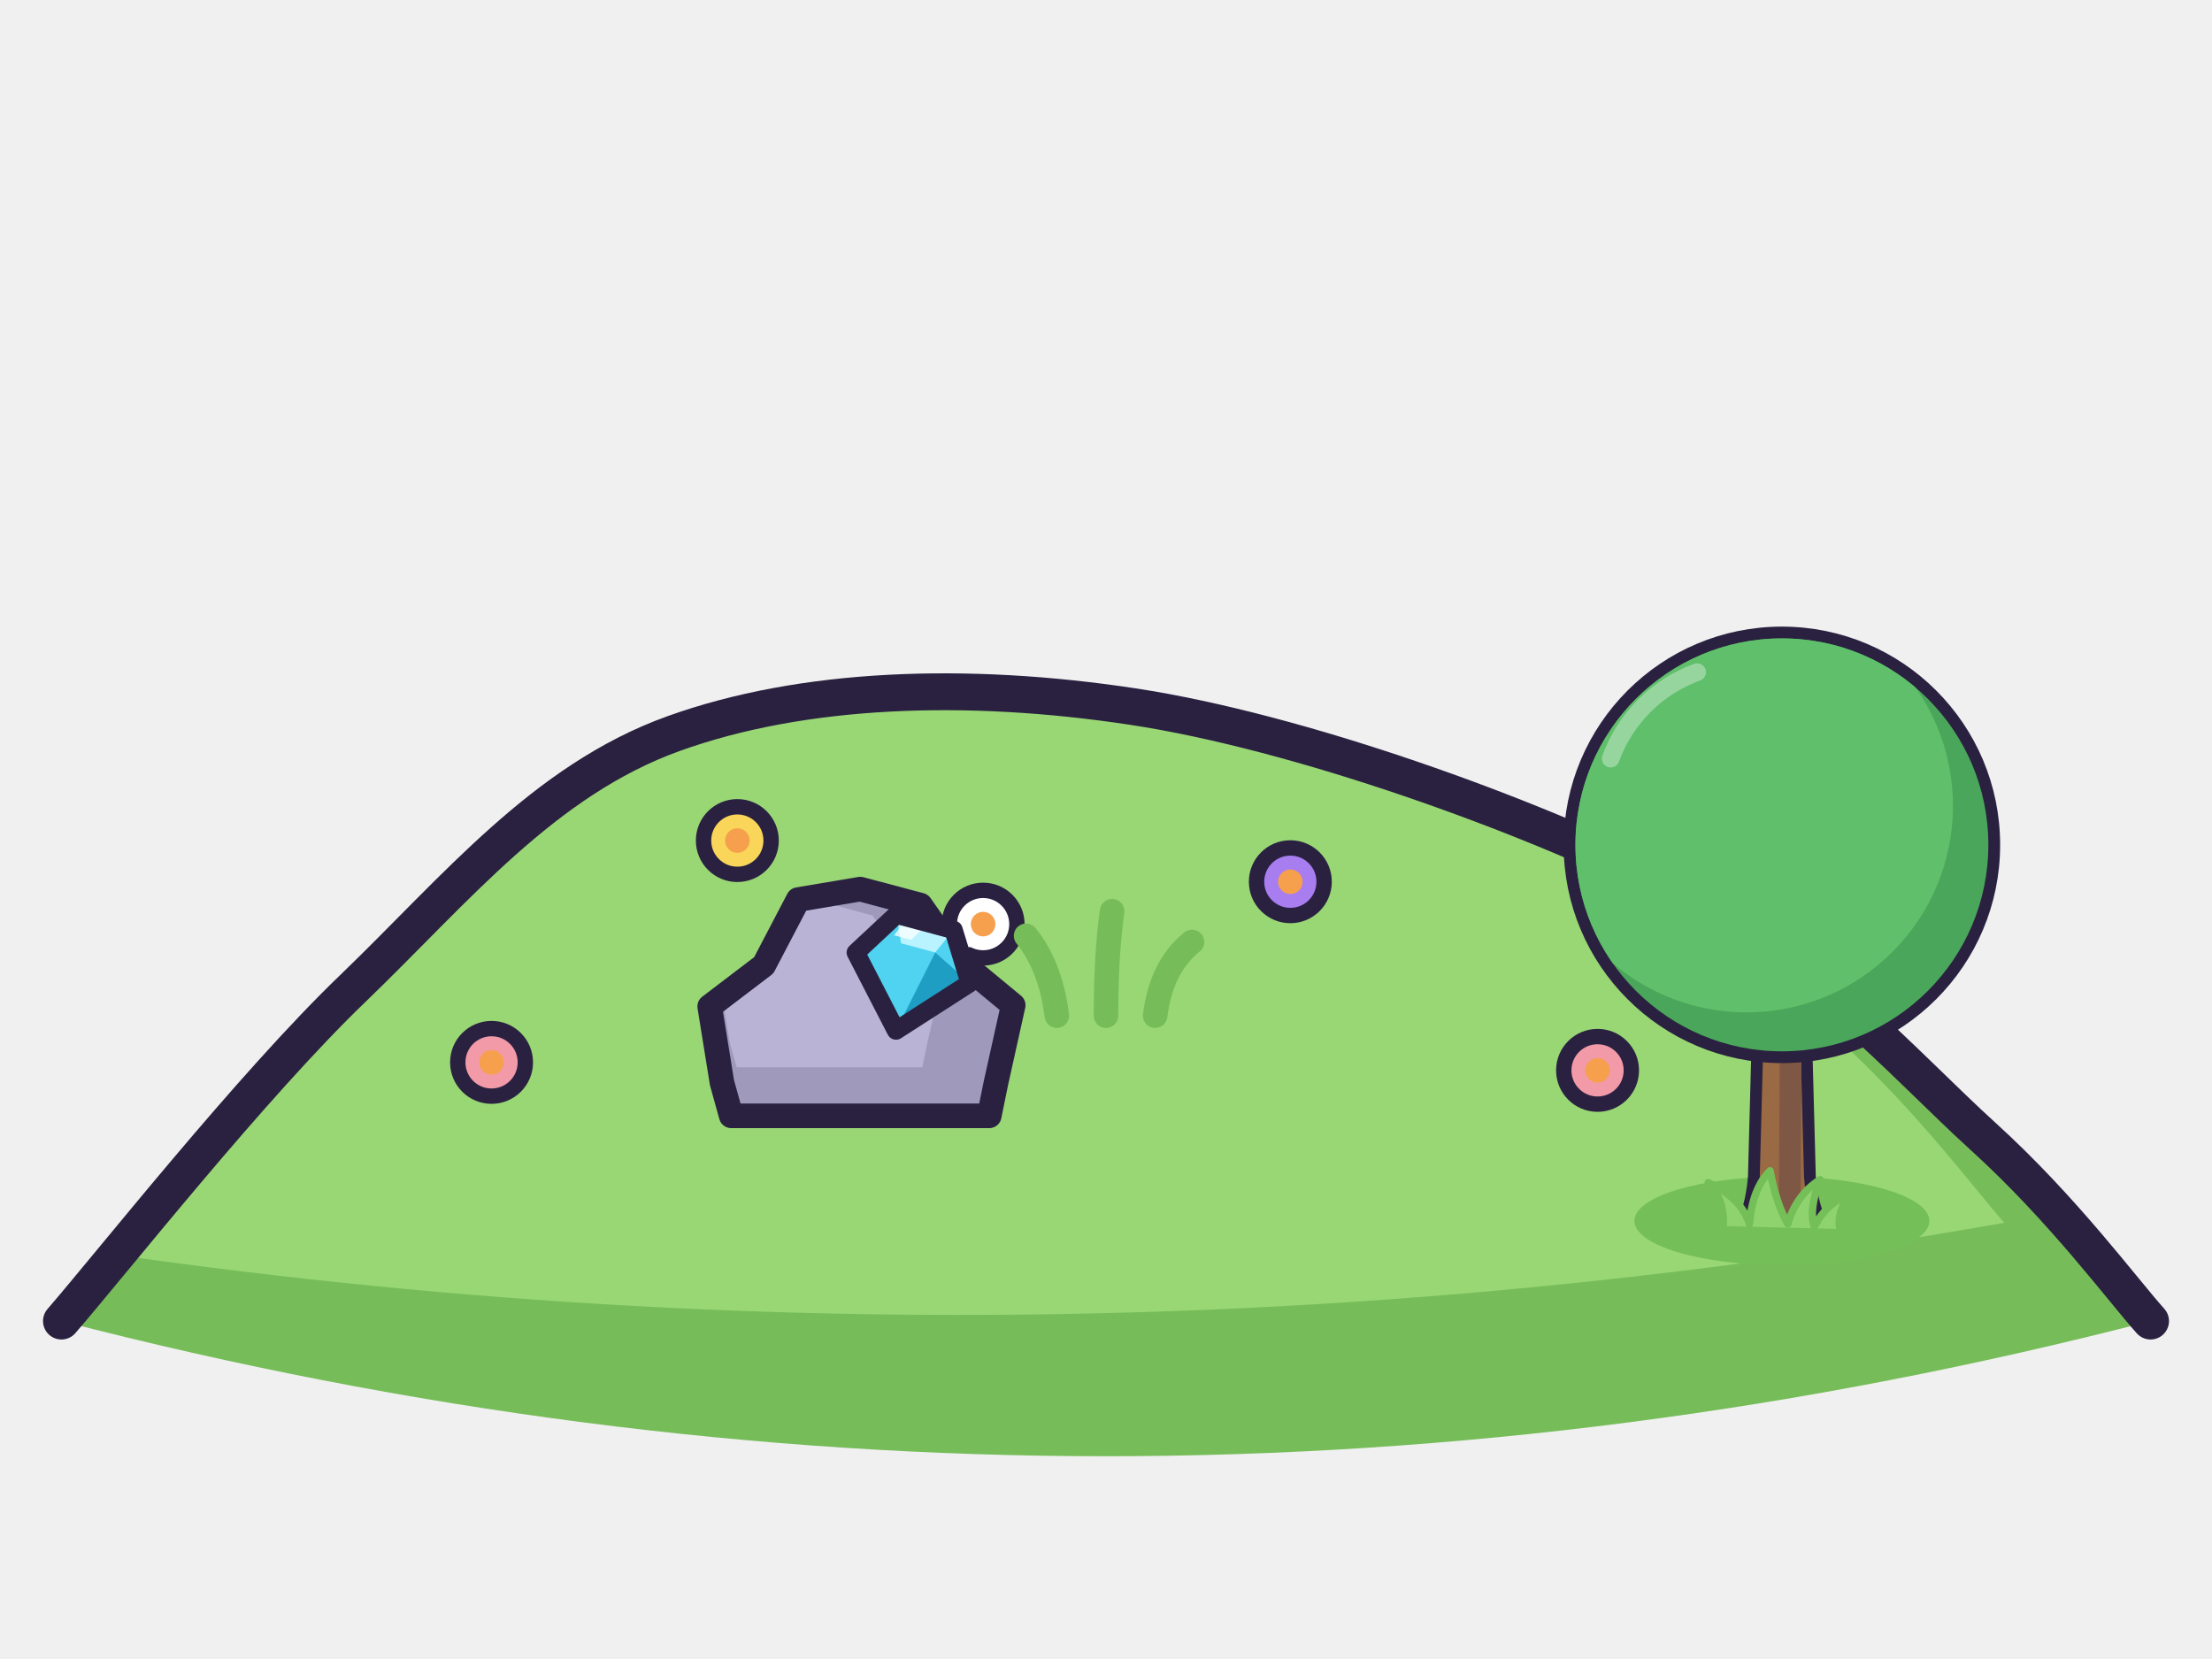
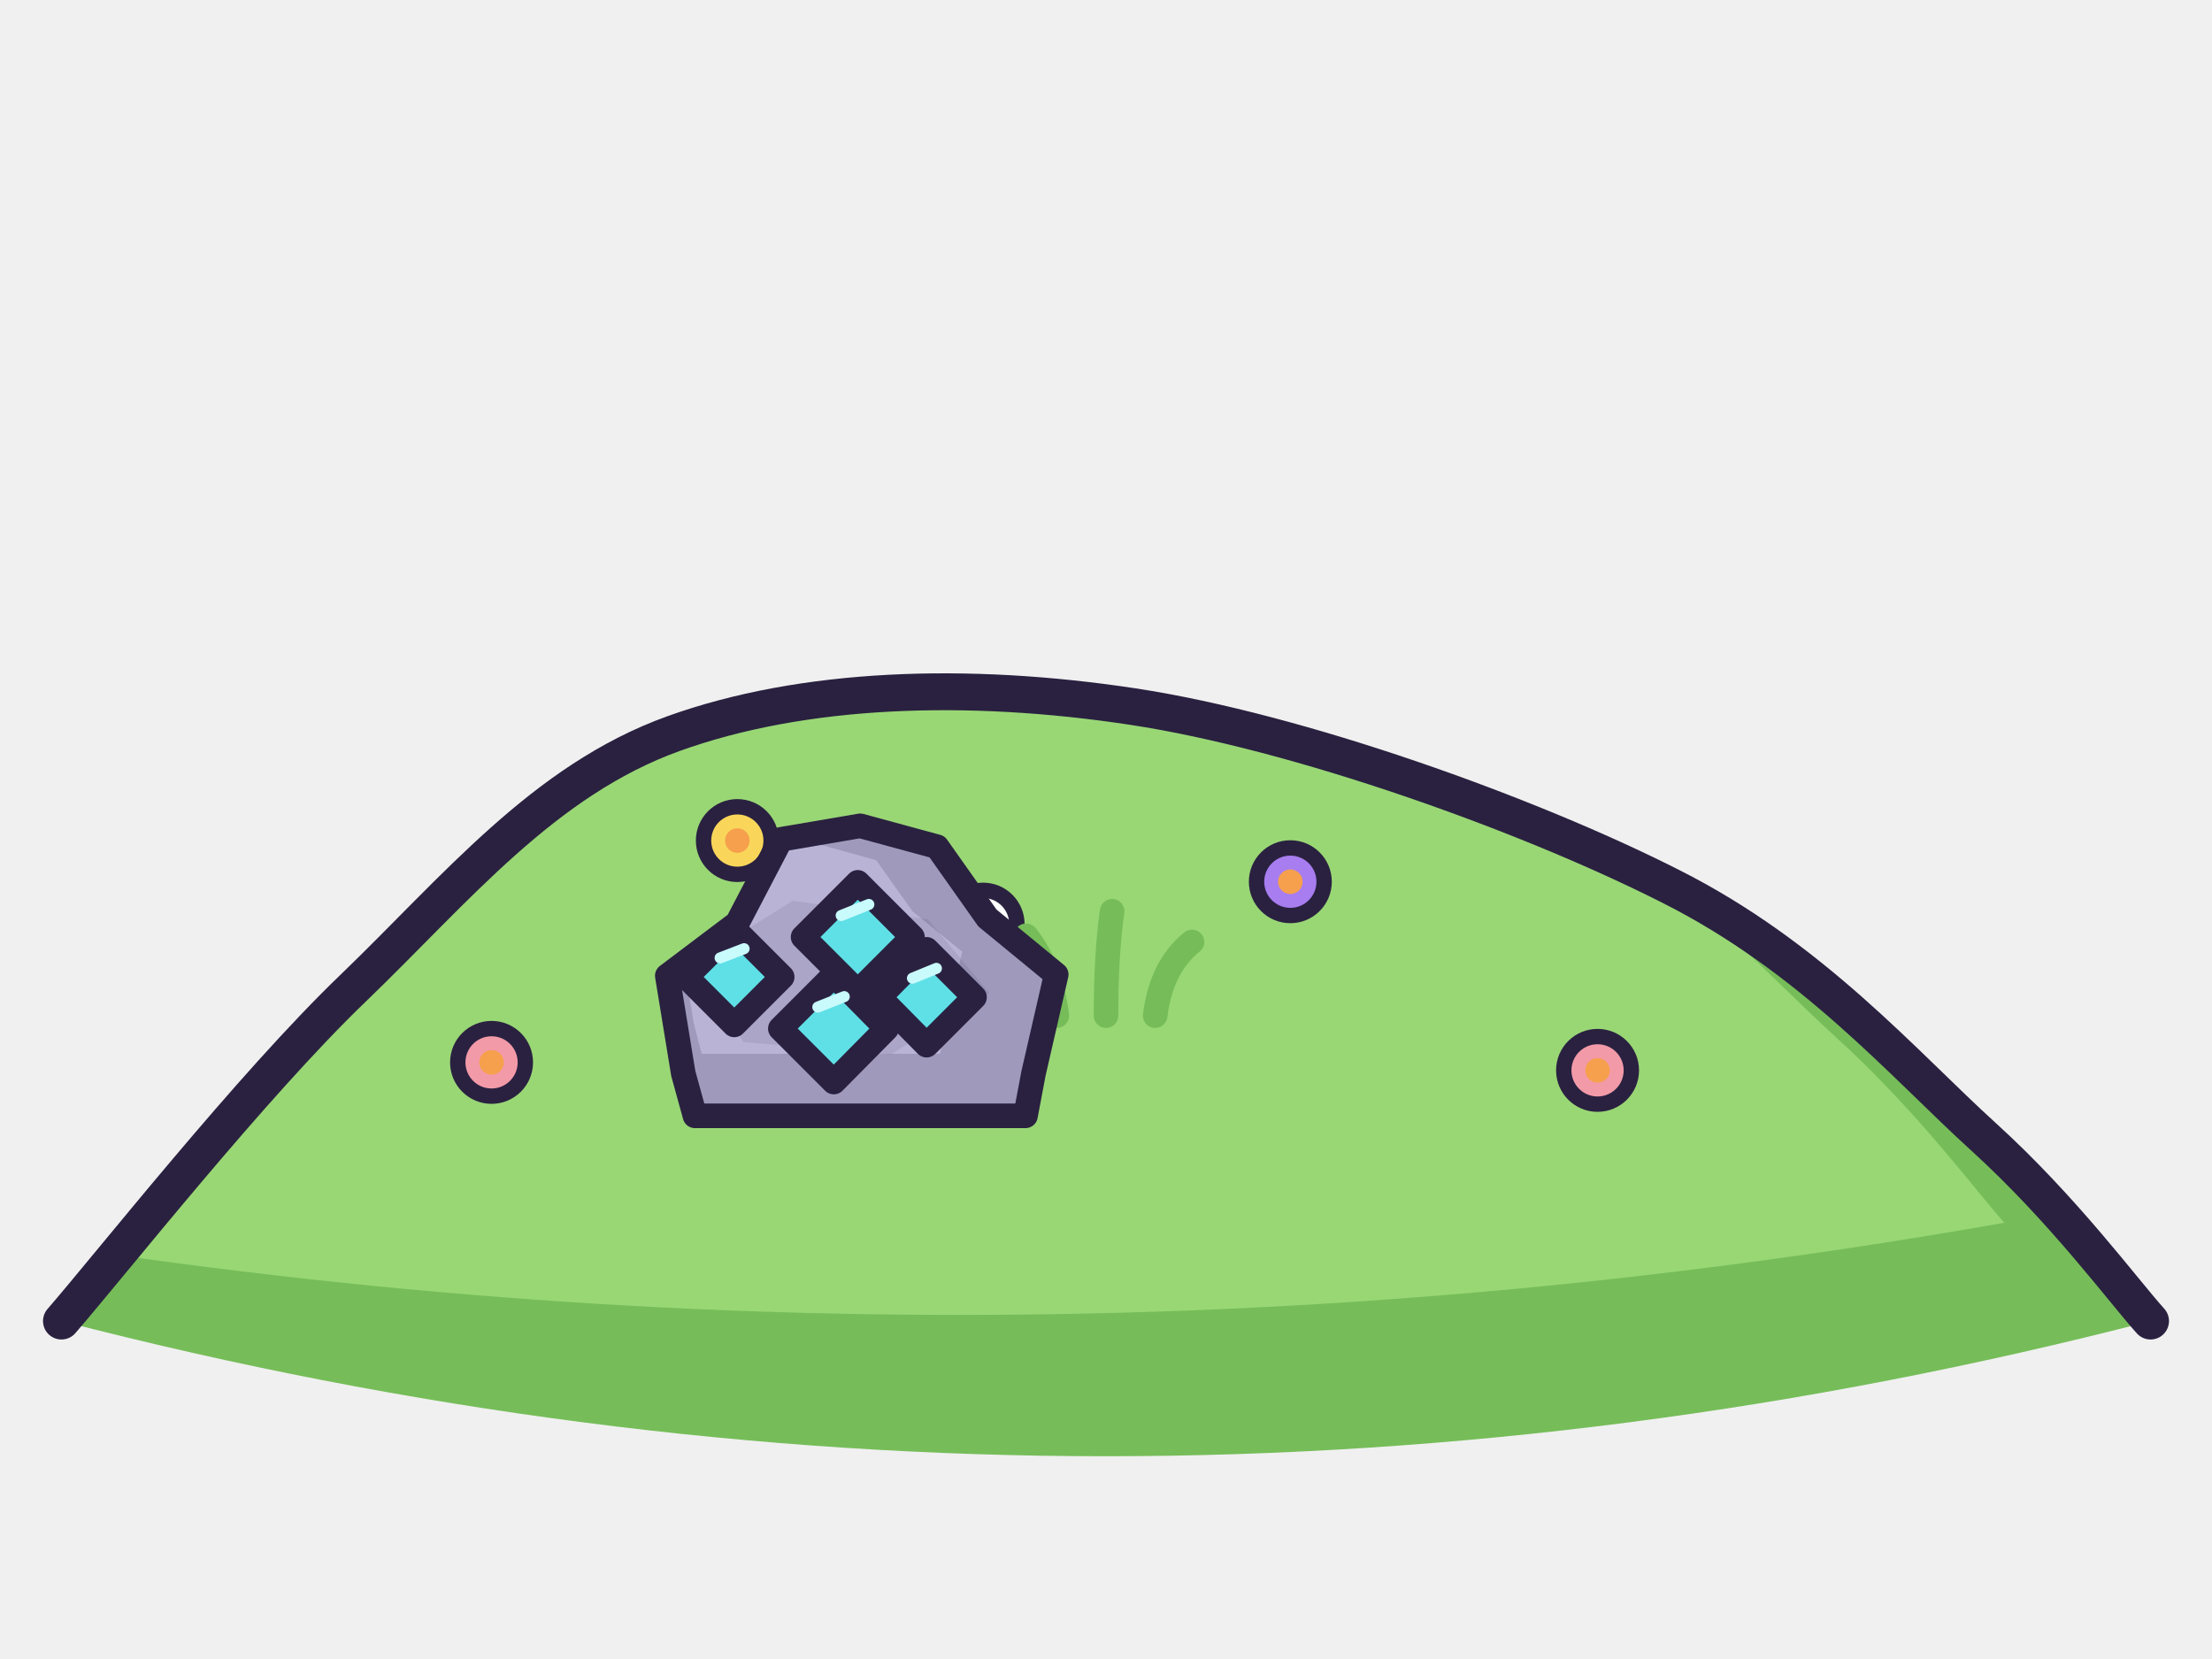
<svg xmlns="http://www.w3.org/2000/svg" width="360" height="270" viewBox="0 0 360 270" stroke-linejoin="round" stroke-linecap="round">
  <defs>
    <clipPath id="colline-fleurie-d1">
      <path d="M-170 0 C-162.1 -9.1 -139 -38.4 -122.4 -54.3 C-105.8 -70.3 -91.5 -88 -70.4 -95.6 C-49.3 -103.2 -22.6 -104.1 4.4 -100 C31.4 -95.9 68.7 -82.5 91.8 -70.8 C114.9 -59.2 129.8 -41.8 142.8 -30 C155.8 -18.2 165.5 -5 170 0 Q0 44 -170 0 Z" />
    </clipPath>
  </defs>
  <g transform="translate(180 215)">
    <path d="M-170 0 C-162.1 -9.1 -139 -38.4 -122.4 -54.3 C-105.8 -70.3 -91.5 -88 -70.4 -95.6 C-49.3 -103.2 -22.6 -104.1 4.4 -100 C31.4 -95.9 68.7 -82.5 91.8 -70.8 C114.9 -59.2 129.8 -41.8 142.8 -30 C155.8 -18.2 165.5 -5 170 0 Q0 44 -170 0 Z" fill="#76bd59" />
    <path d="M-193.8 -16 C-185.9 -25.1 -162.8 -54.4 -146.2 -70.3 C-129.6 -86.3 -115.3 -104 -94.2 -111.6 C-73.1 -119.2 -46.4 -120.1 -19.4 -116 C7.6 -111.9 44.9 -98.5 68 -86.8 C91.1 -75.2 106 -57.8 119 -46 C132 -34.2 141.7 -21 146.2 -16 Q-23.8 14 -193.8 -16 Z" fill="#99d775" clip-path="url(#colline-fleurie-d1)" />
    <path d="M-170 0 C-162.1 -9.1 -139 -38.4 -122.4 -54.3 C-105.8 -70.3 -91.5 -88 -70.4 -95.6 C-49.3 -103.2 -22.6 -104.1 4.4 -100 C31.4 -95.9 68.7 -82.5 91.8 -70.8 C114.9 -59.2 129.8 -41.8 142.8 -30 C155.8 -18.2 165.5 -5 170 0" fill="none" stroke="#2a2140" stroke-width="6" />
    <circle cx="-100" cy="-42.1" r="5.5" fill="#f39aa8" stroke="#2a2140" stroke-width="2.5" />
    <circle cx="-100" cy="-42.1" r="2" fill="#f6a04d" />
    <circle cx="-60" cy="-78.2" r="5.5" fill="#f9d65a" stroke="#2a2140" stroke-width="2.5" />
    <circle cx="-60" cy="-78.2" r="2" fill="#f6a04d" />
    <circle cx="-20" cy="-64.6" r="5.5" fill="#ffffff" stroke="#2a2140" stroke-width="2.5" />
    <circle cx="-20" cy="-64.6" r="2" fill="#f6a04d" />
    <circle cx="30" cy="-71.5" r="5.5" fill="#a77df0" stroke="#2a2140" stroke-width="2.5" />
    <circle cx="30" cy="-71.5" r="2" fill="#f6a04d" />
    <circle cx="80" cy="-40.8" r="5.5" fill="#f39aa8" stroke="#2a2140" stroke-width="2.5" />
    <circle cx="80" cy="-40.8" r="2" fill="#f6a04d" />
    <path d="M-8 -49.7 Q-9 -57.7 -13 -62.7 M0 -49.7 Q0 -59.7 1 -66.7 M8 -49.7 Q9 -57.7 14 -61.7" stroke="#76bd59" stroke-width="4" fill="none" />
-     <g transform="translate(110 -16.3) scale(0.24)">
-       <ellipse cx="0" cy="0" rx="100" ry="30" fill="#74bf57" />
-       <path d="M-29 4 Q-21 -6 -19 -30 L-15 -180 L15 -180 L19 -30 Q21 -6 29 4 Z" fill="#9a6a45" stroke="#2a2140" stroke-width="8" />
-       <path d="M5.25 -6 L6.3 -176" stroke="#7e5844" stroke-width="14.7" />
-       <defs>
-         <clipPath id="feuillage13">
-           <circle cx="0" cy="-255" r="140" />
-         </clipPath>
-       </defs>
-       <circle cx="0" cy="-255" r="140" fill="#2a2140" stroke="#2a2140" stroke-width="16" />
-       <circle cx="0" cy="-255" r="140" fill="#4aa65a" />
-       <g clip-path="url(#feuillage13)">
-         <circle cx="-24" cy="-281.4" r="140" fill="#5fbf6a" />
-       </g>
-       <path d="M-116.1 -313.5 A98 98 0 0 1 -57.5 -372.1" stroke="#97d59e" stroke-width="12" fill="none" />
-       <path d="M-40 6 Q-38 -14 -50 -26 Q-28 -16 -22 2 Q-20 -22 -8 -34 Q-4 -12 4 2 Q10 -18 26 -28 Q18 -8 22 4 Q30 -12 46 -18 Q36 -4 40 8 Z" fill="#8fd36f" stroke="#74bf57" stroke-width="5" />
-     </g>
-     <polygon points="-62.5,-38.8 -64.5,-51.2 -55.7,-57.9 -50.1,-68.6 -40,-70.3 -30.2,-67.7 -23.8,-58.6 -15.1,-51.4 -17.9,-38.8 -19,-33.4 -61,-33.4" fill="#9f9abb" />
-     <polygon points="-61.2,-45.2 -62.7,-54.1 -56.3,-59 -52.3,-66.7 -45,-67.9 -38,-66 -33.3,-59.4 -27,-54.3 -29.1,-45.2 -29.9,-41.3 -60.1,-41.3" fill="#b9b4d6" />
-     <polygon points="-62.5,-38.8 -64.5,-51.2 -55.7,-57.9 -50.1,-68.6 -40,-70.3 -30.2,-67.7 -23.8,-58.6 -15.1,-51.4 -17.9,-38.8 -19,-33.4 -61,-33.4" fill="none" stroke="#2a2140" stroke-width="4" />
-     <g transform="translate(-32 -55.4) rotate(15) scale(0.24) translate(-50 -55)">
-       <polygon points="30,14 70,14 90,46 50,90 10,46" fill="#4fd3f0" />
-       <polygon points="30,14 70,14 62,32 38,32" fill="#b8f3ff" />
-       <polygon points="90,46 62,32 50,90" fill="#1f9ec4" />
-       <polygon points="36,18 50,18 44,28 32,28" fill="#ffffff" opacity="0.75" />
-       <path d="M76 13 Q77.8 20.2 85 22 Q77.8 23.8 76 31 Q74.2 23.8 67 22 Q74.2 20.2 76 13 Z" fill="#ffffff" />
-       <polygon points="30,14 70,14 90,46 50,90 10,46" fill="none" stroke="#2a2140" stroke-width="12.5" />
-     </g>
+     <polygon points="-68.8,-40.3 -71.4,-56.2 -60,-64.8 -52.9,-78.4 -40,-80.6 -27.5,-77.2 -19.3,-65.6 -8.1,-56.4 -11.8,-40.3 -13.1,-33.4 -66.9,-33.4" fill="#9f9abb" />
+     <polygon points="-67.1,-48.5 -69,-59.9 -60.8,-66.1 -55.7,-75.9 -46.4,-77.5 -37.4,-75 -31.5,-66.7 -23.4,-60.1 -26.1,-48.5 -27,-43.5 -65.8,-43.5" fill="#b9b4d6" />
+     <polygon points="-68.8,-40.3 -71.4,-56.2 -60,-64.8 -52.9,-78.4 -40,-80.6 -27.5,-77.2 -19.3,-65.6 -8.1,-56.4 -11.8,-40.3 -13.1,-33.4 -66.9,-33.4" fill="none" stroke="#2a2140" stroke-width="4" />
+     <path d="M-67 -58.4 L-51 -68.4 L-29 -65.4 L-19 -53.4 L-35 -43.4 L-59 -45.4 Z" fill="#2a2140" opacity="0.1" />
+     <path d="M-60.5 -63.8 L-52.7 -56 L-60.5 -48.2 L-68.3 -56 Z" fill="#5fe0e6" stroke="#2a2140" stroke-width="4" />
+     <path d="M-62.8 -59.1 L-58.9 -60.6" stroke="#c9fbfd" stroke-width="1.8" />
+     <path d="M-40.4 -71.4 L-31.5 -62.5 L-40.4 -53.6 L-49.3 -62.5 Z" fill="#5fe0e6" stroke="#2a2140" stroke-width="4" />
+     <path d="M-43.1 -66 L-38.6 -67.8" stroke="#c9fbfd" stroke-width="1.8" />
+     <path d="M-29.2 -60.5 L-21.4 -52.7 L-29.2 -44.9 L-36.9 -52.7 Z" fill="#5fe0e6" stroke="#2a2140" stroke-width="4" />
+     <path d="M-31.5 -55.8 L-27.6 -57.4" stroke="#c9fbfd" stroke-width="1.8" />
+     <path d="M-44.3 -56.3 L-35.7 -47.6 L-44.3 -38.9 L-53 -47.6 Z" fill="#5fe0e6" stroke="#2a2140" stroke-width="4" />
+     <path d="M-46.9 -51.1 L-42.6 -52.8" stroke="#c9fbfd" stroke-width="1.8" />
  </g>
</svg>
